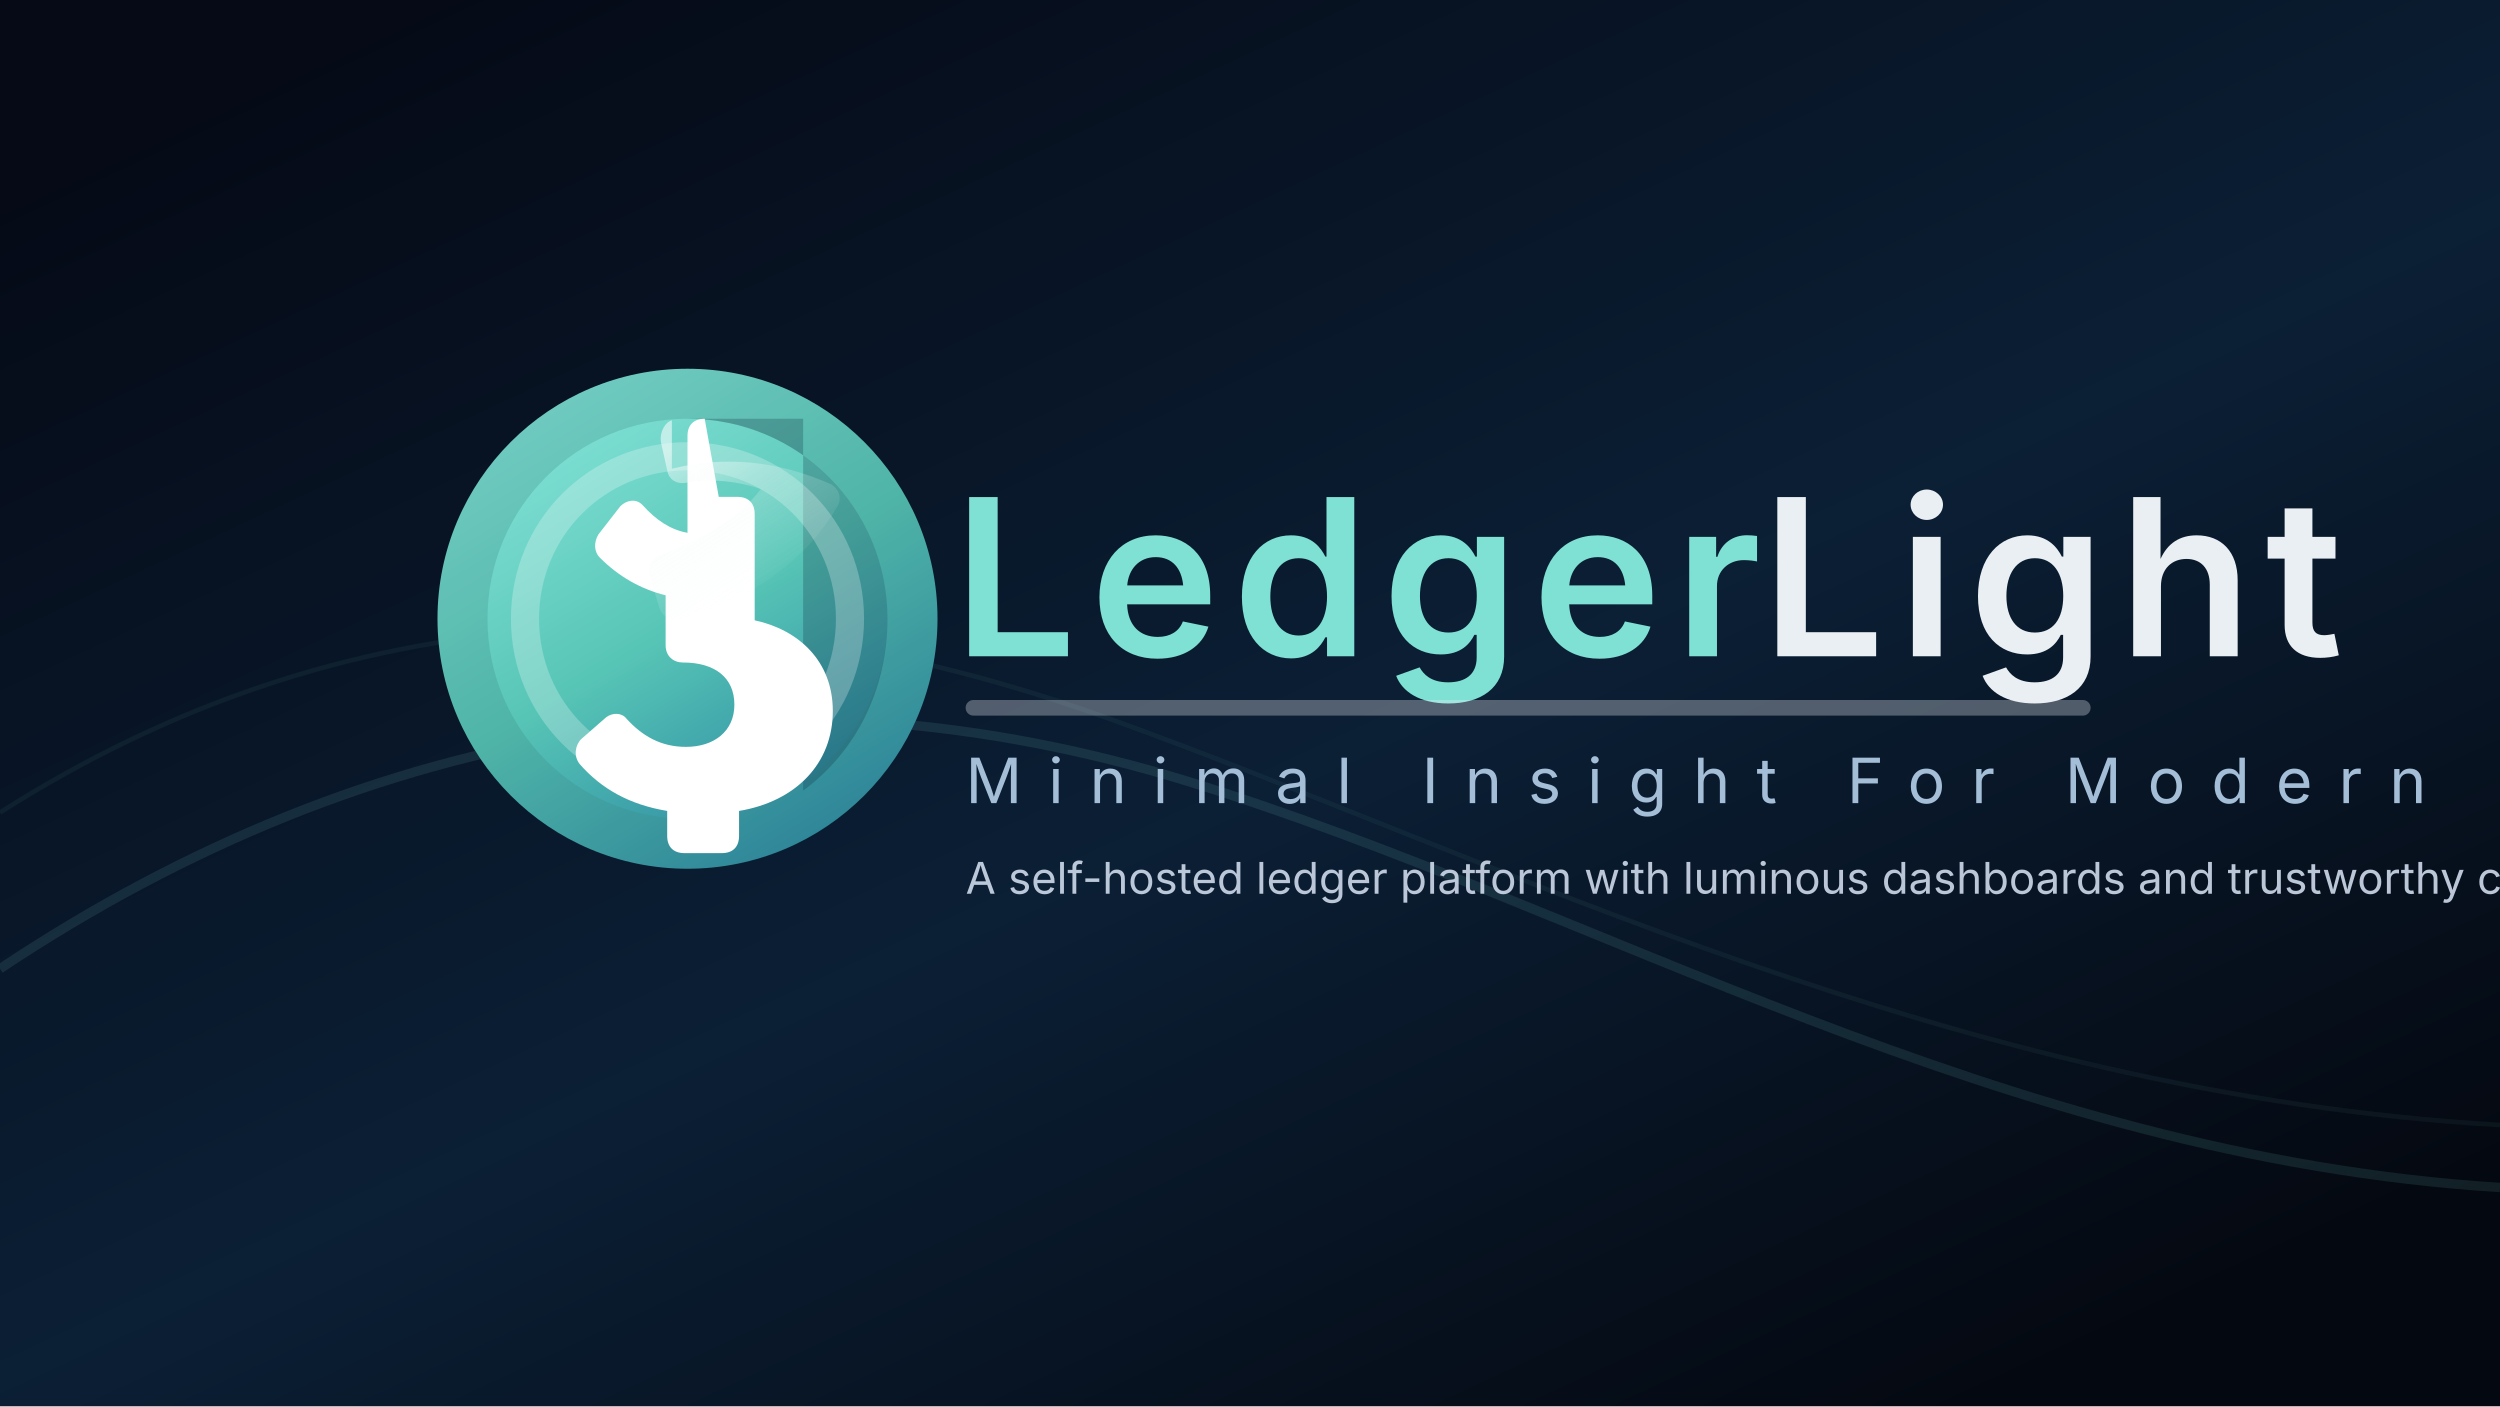
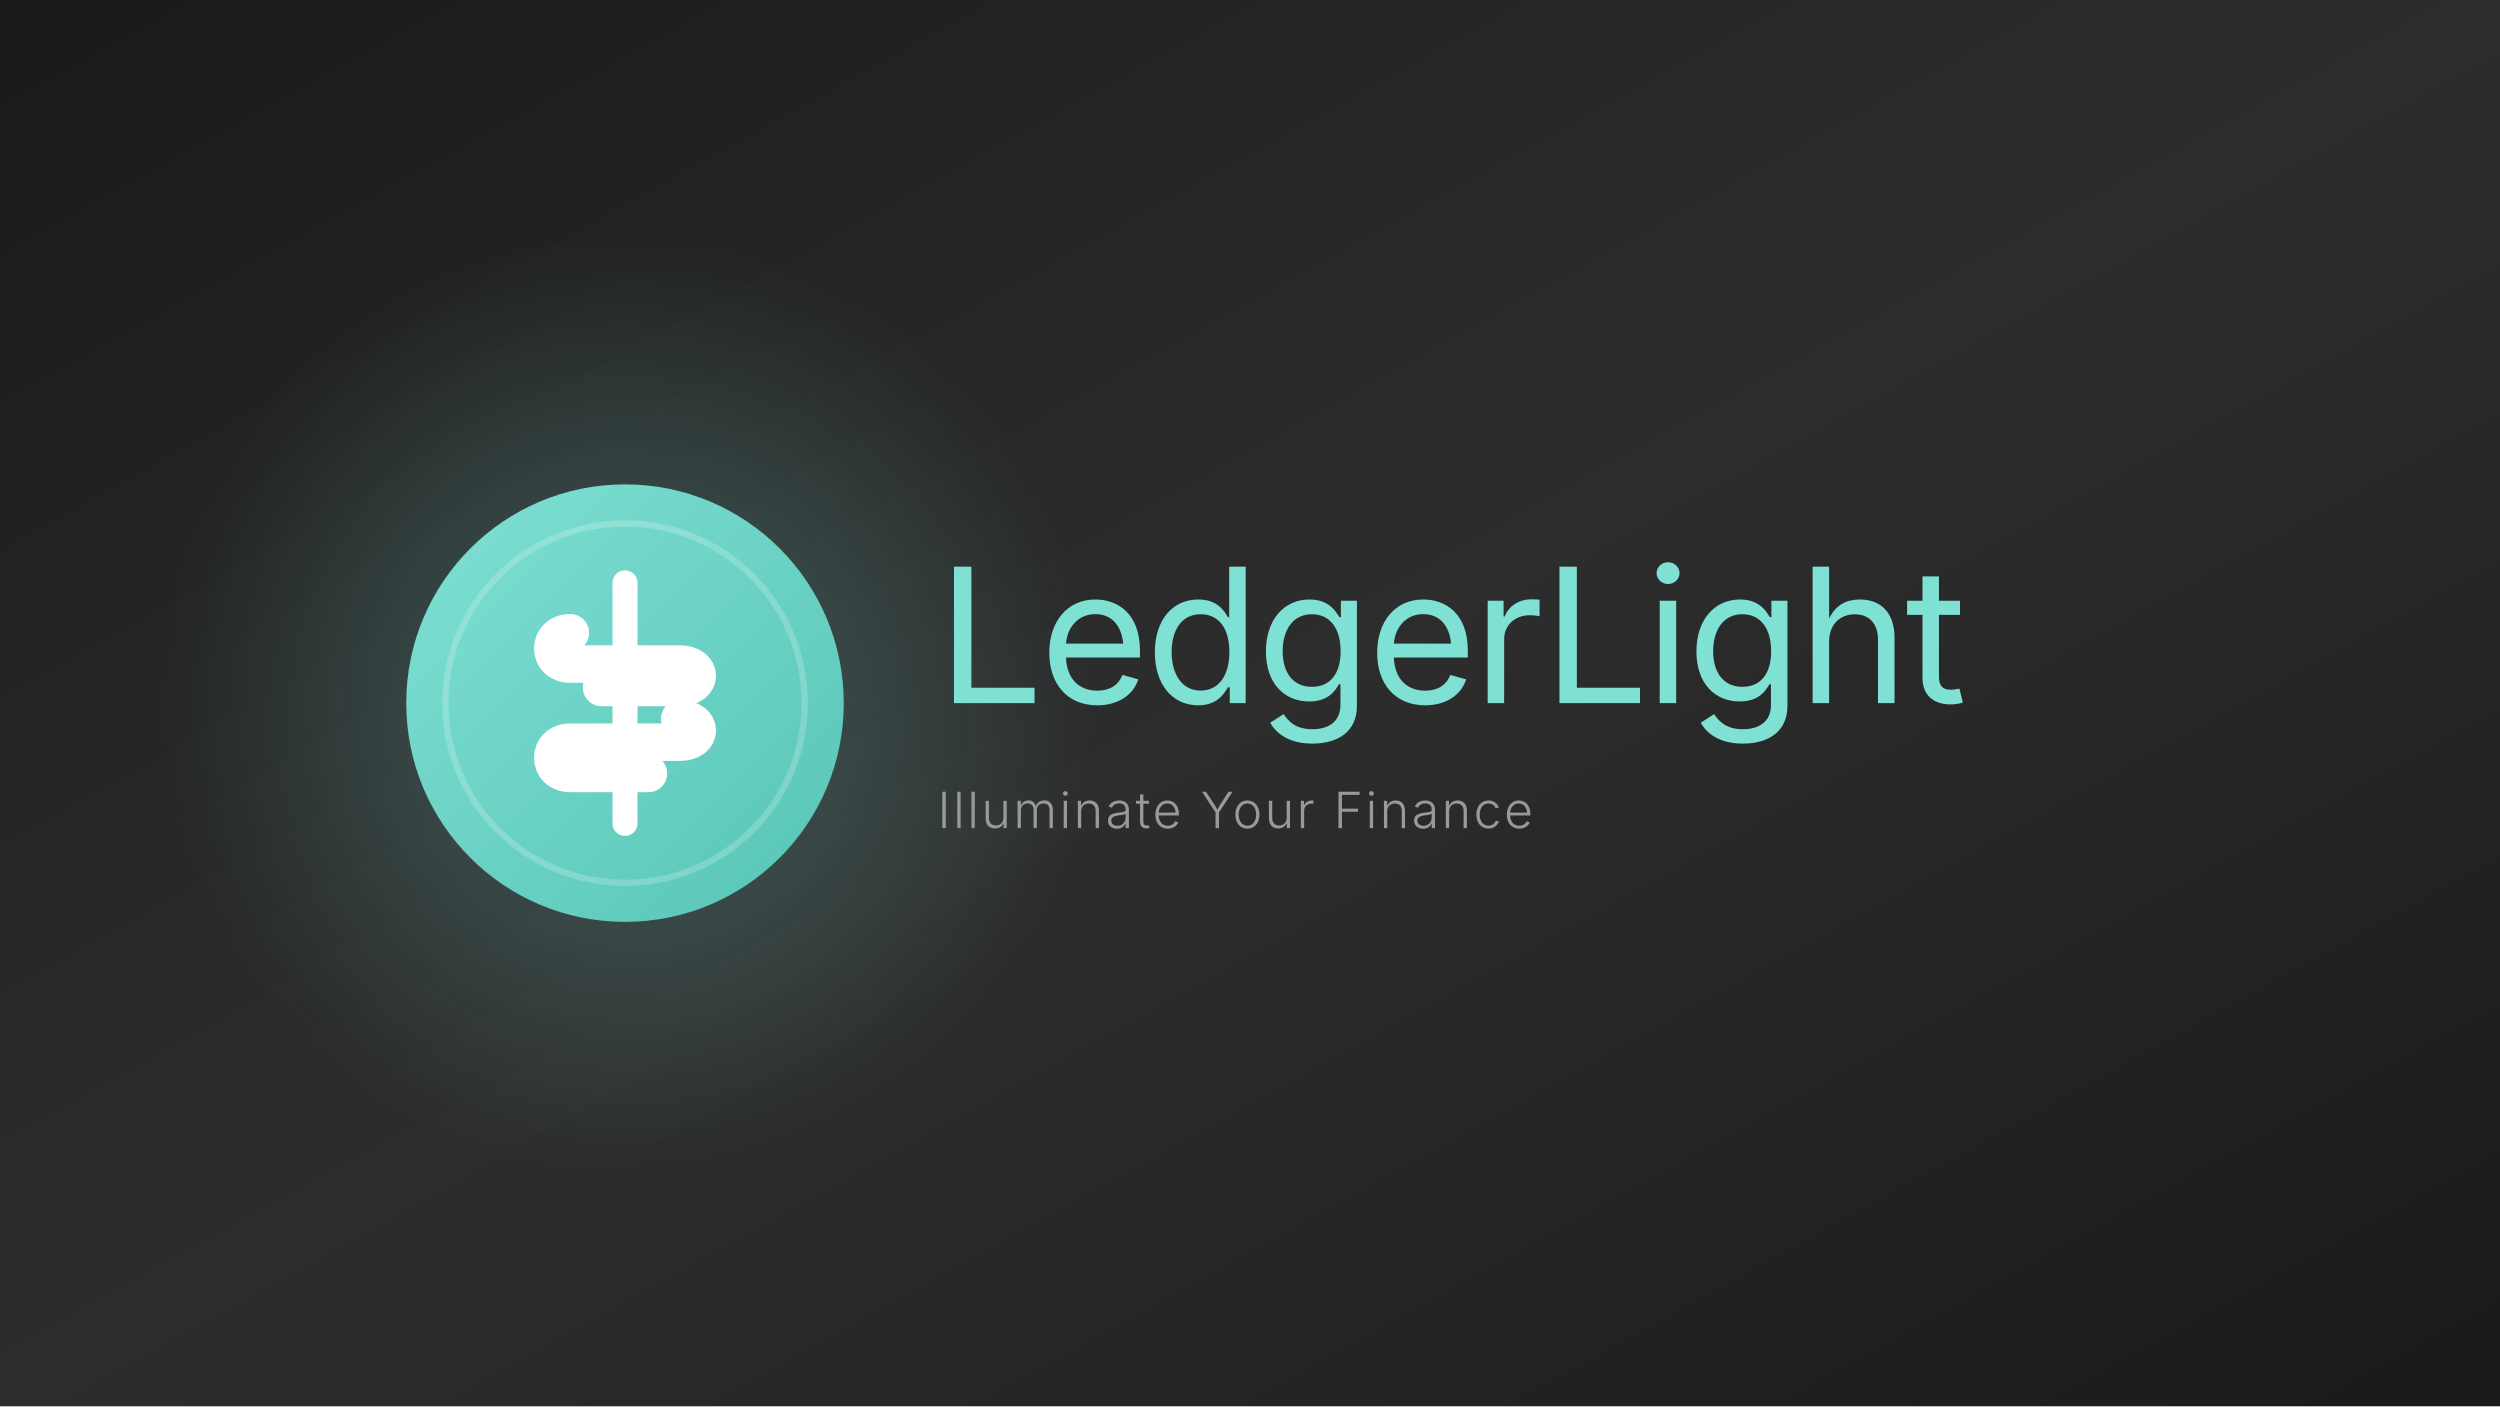
<svg xmlns="http://www.w3.org/2000/svg" width="1600" height="900" viewBox="0 0 1600 900" role="img" aria-labelledby="title">
  <defs>
-     <linearGradient id="bannerDarkBackground" x1="12%" y1="4%" x2="88%" y2="94%">
-       <stop offset="0%" stop-color="#050A16" />
-       <stop offset="55%" stop-color="#0B1F35" />
-       <stop offset="100%" stop-color="#040810" />
+     <linearGradient id="bannerBg" x1="0%" y1="0%" x2="100%" y2="100%">
+       <stop offset="0%" stop-color="#1a1a1a" />
+       <stop offset="50%" stop-color="#2d2d2d" />
+       <stop offset="100%" stop-color="#1a1a1a" />
    </linearGradient>
-     <linearGradient id="bannerCoin" x1="20%" y1="0%" x2="80%" y2="100%">
+     <linearGradient id="coinBanner" x1="0%" y1="0%" x2="100%" y2="100%">
      <stop offset="0%" stop-color="#7FE0D4" />
-       <stop offset="50%" stop-color="#57C5B6" />
-       <stop offset="100%" stop-color="#2D8AA2" />
+       <stop offset="100%" stop-color="#57C5B6" />
    </linearGradient>
-     <linearGradient id="bannerHighlight" x1="35%" y1="0%" x2="85%" y2="80%">
-       <stop offset="0%" stop-color="#FFFFFF" stop-opacity="0.85" />
-       <stop offset="40%" stop-color="#F1FBF8" stop-opacity="0.35" />
-       <stop offset="100%" stop-color="#F1FBF8" stop-opacity="0" />
-     </linearGradient>
-     <radialGradient id="bannerGlow" cx="35%" cy="30%" r="58%">
-       <stop offset="0%" stop-color="#FFFFFF" stop-opacity="0.4" />
-       <stop offset="100%" stop-color="#FFFFFF" stop-opacity="0" />
+     <radialGradient id="glow">
+       <stop offset="0%" stop-color="rgba(127,224,212,0.3)" />
+       <stop offset="100%" stop-color="rgba(127,224,212,0)" />
    </radialGradient>
  </defs>
-   <rect width="1600" height="900" fill="url(#bannerDarkBackground)" />
-   <g opacity="0.45">
-     <path d="M0 620c240-160 500-200 760-120s520 240 840 260" fill="none" stroke="rgba(127,224,212,0.25)" stroke-width="6" />
-     <path d="M0 520c220-140 460-150 710-60s540 240 890 260" fill="none" stroke="rgba(127,224,212,0.12)" stroke-width="3" />
+   <rect width="1600" height="900" fill="url(#bannerBg)" />
+   <circle cx="400" cy="450" r="300" fill="url(#glow)" />
+   <g transform="translate(250, 300)">
+     <circle cx="150" cy="150" r="140" fill="url(#coinBanner)" />
+     <circle cx="150" cy="150" r="115" fill="none" stroke="rgba(255,255,255,0.2)" stroke-width="4" />
+     <g transform="translate(150, 150)">
+       <rect x="-8" y="-85" width="16" height="170" rx="8" fill="white" />
+       <path d="M -35 -45 C -50 -45 -50 -25 -35 -25 L 35 -25 C 50 -25 50 -10 35 -10 L -15 -10" fill="none" stroke="white" stroke-width="24" stroke-linecap="round" />
+       <path d="M 35 10 C 50 10 50 25 35 25 L -35 25 C -50 25 -50 45 -35 45 L 15 45" fill="none" stroke="white" stroke-width="24" stroke-linecap="round" />
+     </g>
  </g>
-   <g transform="translate(280 236)">
-     <circle cx="160" cy="160" r="160" fill="#0B1C2C" />
-     <circle cx="160" cy="160" r="160" fill="url(#bannerCoin)" opacity="0.9" />
-     <path d="M160 32c71 0 128 57 128 128s-57 128-128 128S32 231 32 160 89 32 160 32z" fill="url(#bannerCoin)" />
-     <path d="M160 32c71 0 128 57 128 128 0 45-20 85-54 110V32z" fill="#0B273C" opacity="0.25" />
-     <path d="M160 56c58 0 104 46 104 104s-46 104-104 104-104-46-104-104 46-104 104-104z" fill="none" stroke="rgba(255,255,255,0.25)" stroke-width="18" />
-     <path d="M180 82h12c7 0 11 4 11 11v68c28 6 50 26 50 58 0 34-24 58-60 64v16c0 7-4 11-11 11h-24c-7 0-11-4-11-11v-16c-24-4-42-14-56-30-4-5-3-12 1-16l16-14c4-3 10-3 13 1 10 11 22 18 38 18 18 0 31-10 31-27s-12-27-33-27c-6 0-11-4-11-11v-32c-16-4-30-12-42-24-4-4-4-10-1-15l14-18c4-4 10-5 14-1 9 10 18 16 29 18v-62c0-7 4-11 11-11z" fill="#FFFFFF" />
-     <path d="M150 64c32-8 66-6 102 10 5 3 7 9 4 14-20 34-52 58-100 72-6 2-12-1-14-7l-6-20c-2-6 1-12 7-14 28-10 50-24 64-42-15-5-31-7-48-4-6 1-11-2-12-8l-4-18c-1-7 3-13 7-14z" fill="url(#bannerHighlight)" opacity="0.65" />
-   </g>
-   <g transform="translate(610 300)">
-     <text x="0" y="120" font-family="'Inter','SF Pro Display','Poppins',sans-serif" font-size="140" font-weight="600" letter-spacing="0.06em" fill="#7FE0D4">Ledger<tspan fill="#EAEFF4">Light</tspan>
-     </text>
-     <rect x="8" y="148" width="720" height="10" rx="5" fill="rgba(234,239,244,0.32)" />
-     <text x="8" y="214" font-family="'Inter','SF Pro Display','Poppins',sans-serif" font-size="40" letter-spacing="0.42em" fill="#A3BED6" style="text-transform:uppercase;">Minimal Insight For Modern Finance</text>
-     <text x="8" y="272" font-family="'Inter','Segoe UI',sans-serif" font-size="28" fill="#D3DEEF" opacity="0.88">
-       A self-hosted ledger platform with luminous dashboards and trustworthy controls.
-     </text>
+   <g transform="translate(600, 450)">
+     <text x="0" y="0" font-family="'Inter', 'SF Pro Display', 'Segoe UI', system-ui, sans-serif" font-size="120" font-weight="400" letter-spacing="-0.02em" fill="#7FE0D4">LedgerLight</text>
+     <text x="0" y="80" font-family="'Inter', 'SF Pro Display', 'Segoe UI', system-ui, sans-serif" font-size="32" font-weight="300" letter-spacing="0.05em" fill="#999999">Illuminate Your Finance</text>
  </g>
</svg>
